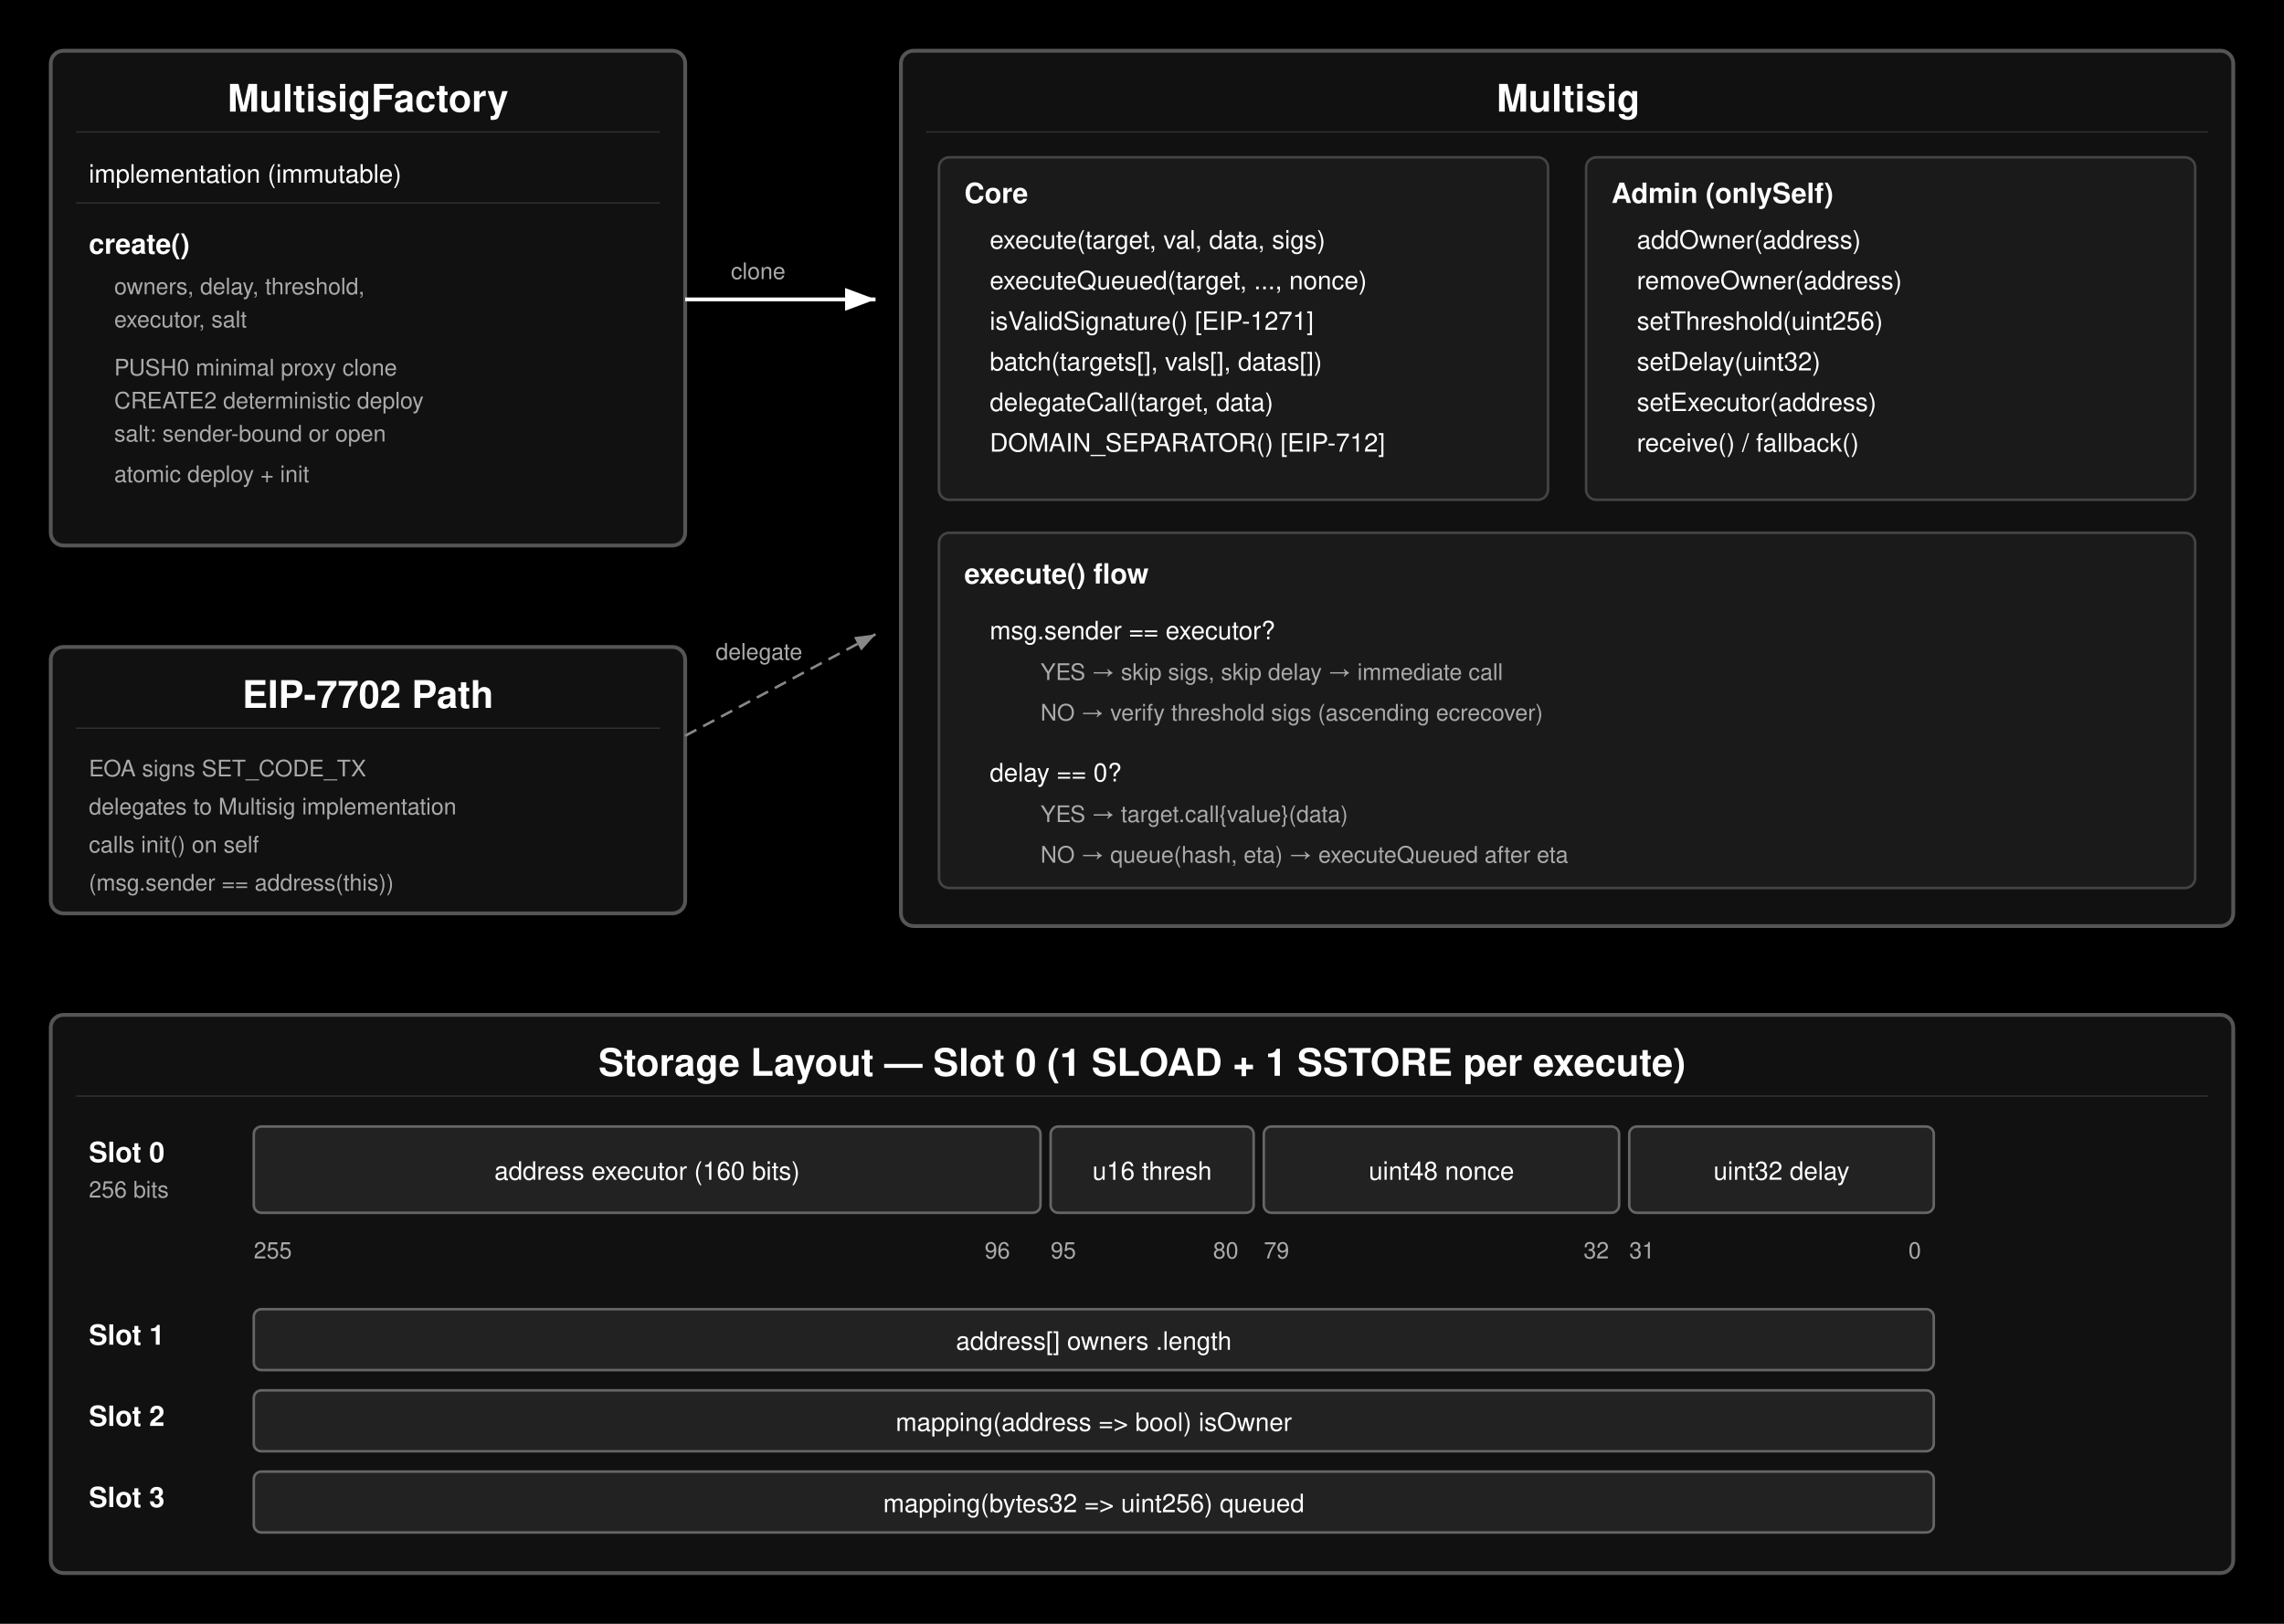
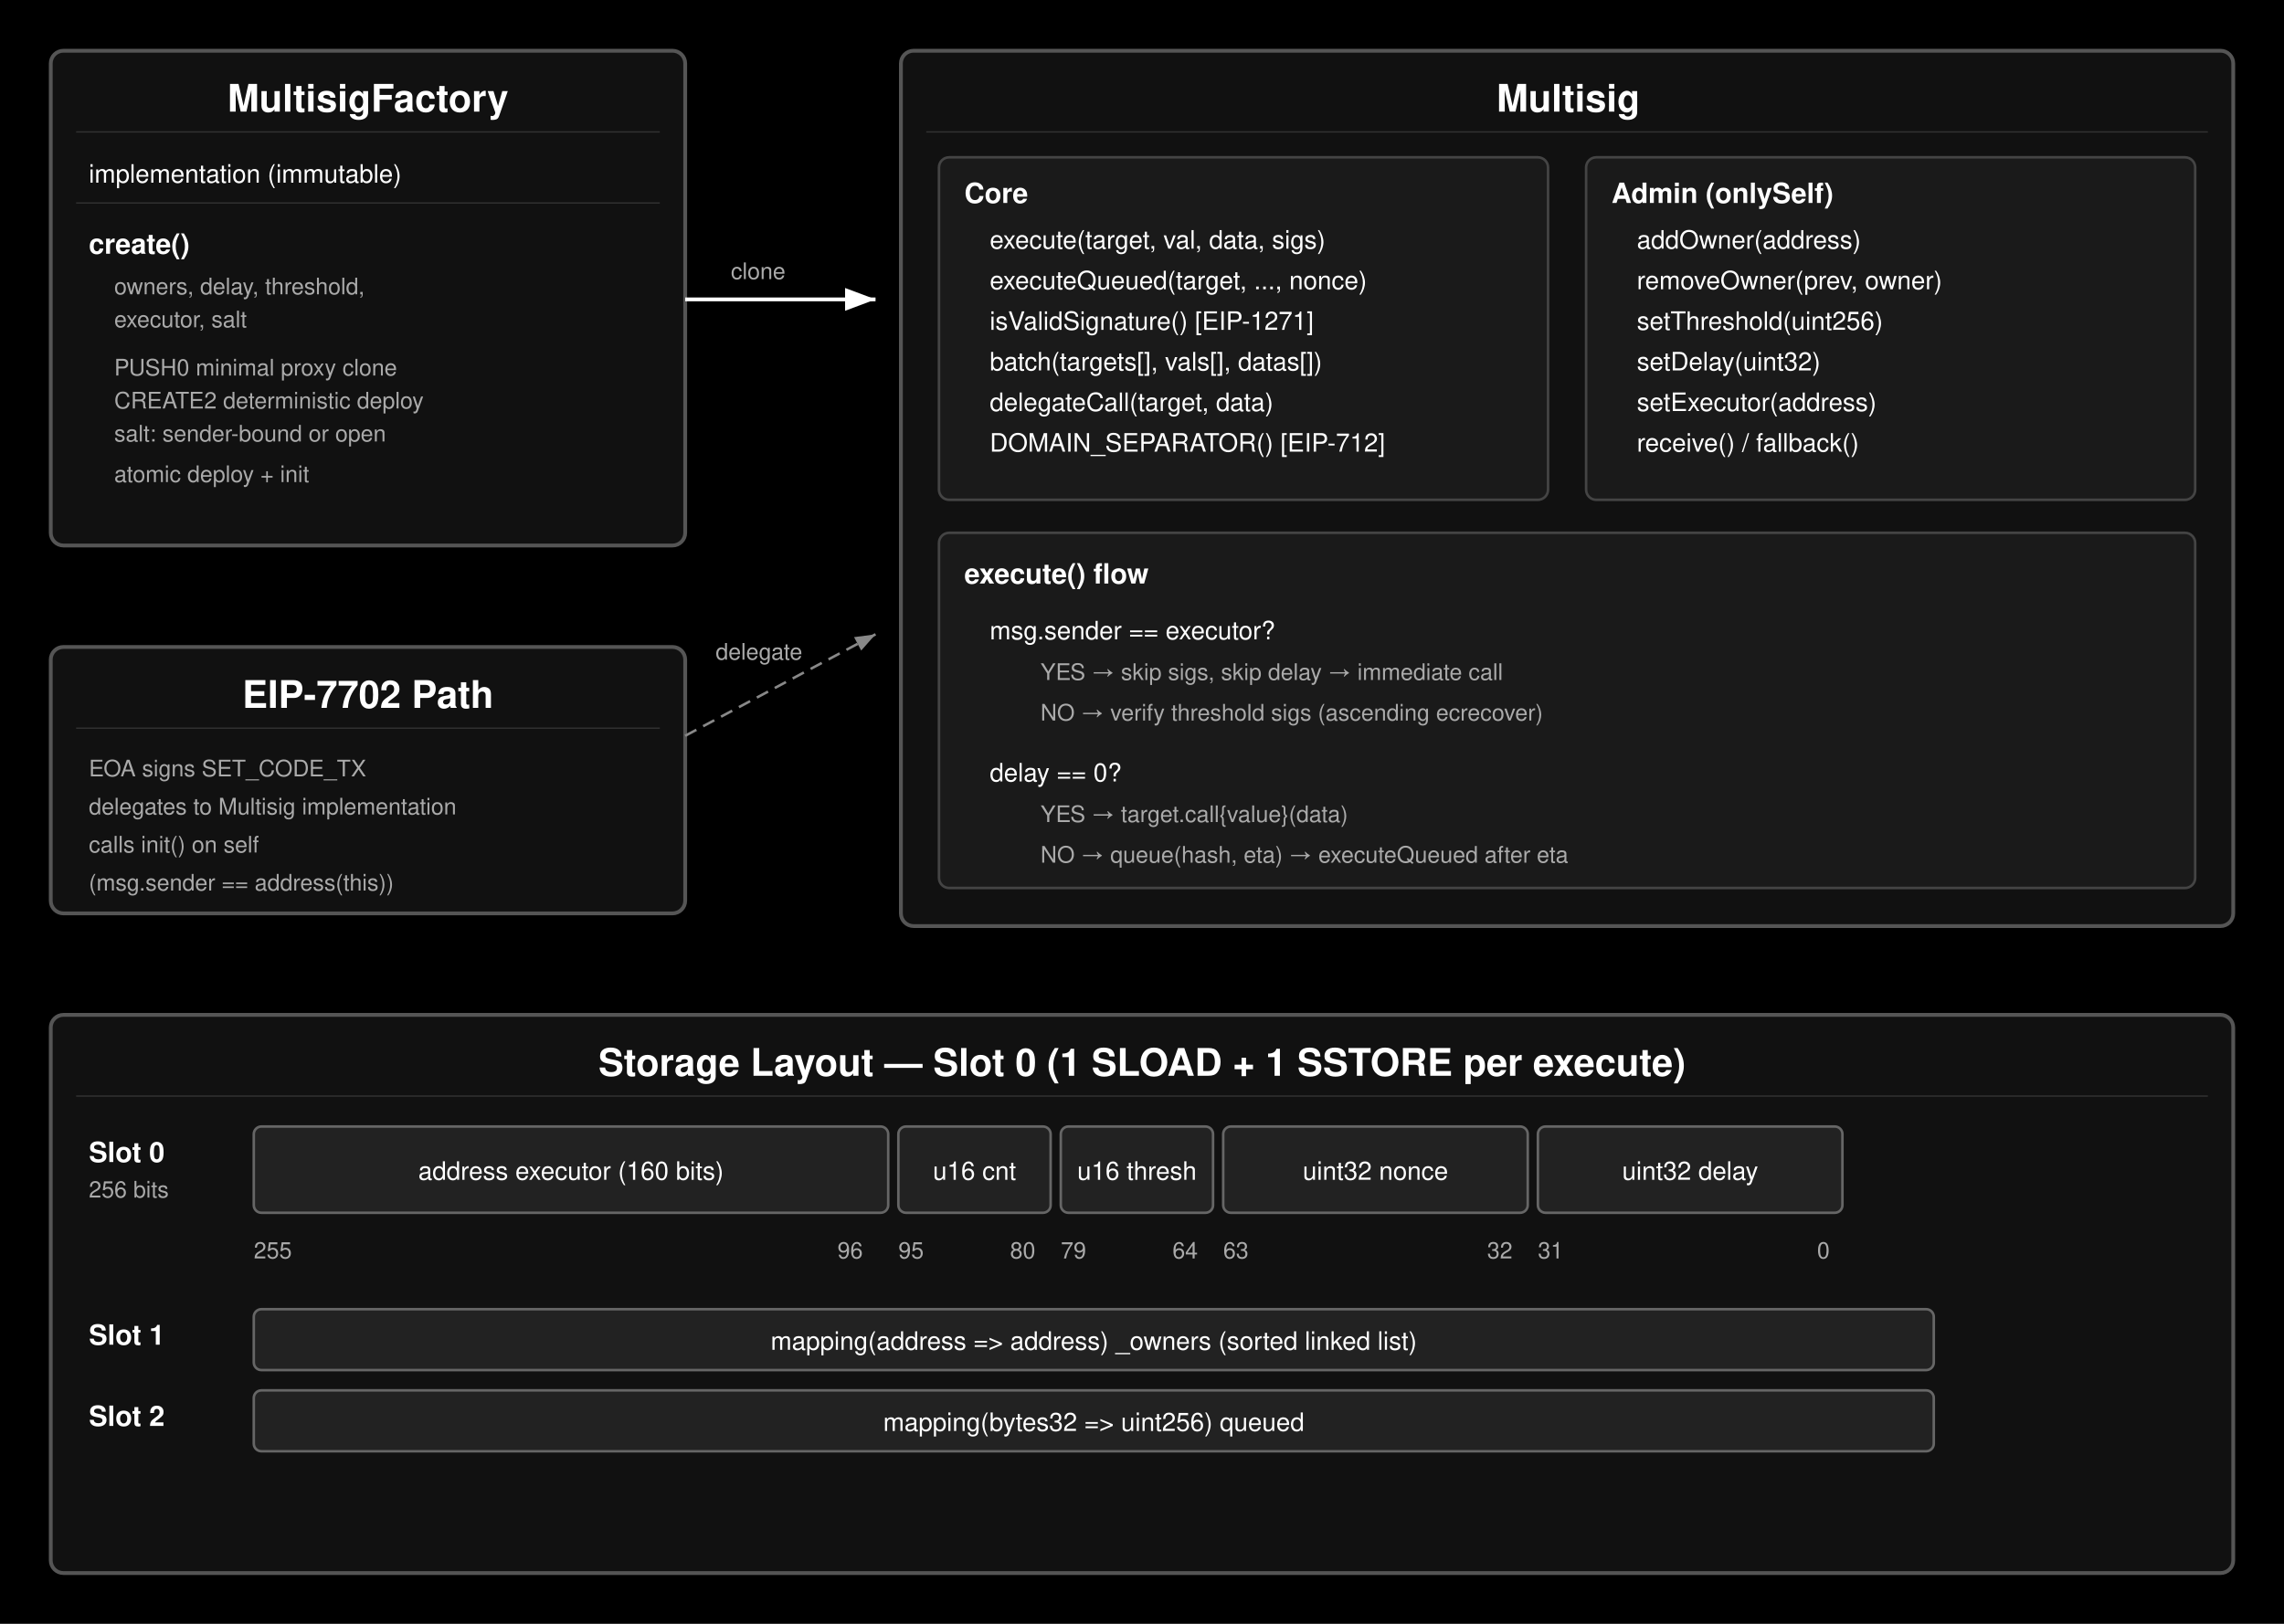
<svg xmlns="http://www.w3.org/2000/svg" viewBox="0 0 900 640" font-family="Helvetica, Arial, sans-serif" font-size="12">
  <style>
    text { fill: #fff; }
    .title { font-size: 15px; font-weight: bold; }
    .label { font-size: 11px; font-weight: bold; }
    .small { font-size: 10px; }
    .tiny { font-size: 9px; fill: #aaa; }
    rect.box { fill: #111; stroke: #555; stroke-width: 1.5; }
    rect.inner { fill: #1a1a1a; stroke: #444; stroke-width: 1; }
    rect.slot { fill: #222; stroke: #666; stroke-width: 1; }
    line.sep { stroke: #333; stroke-width: 0.5; }
    line.arrow { stroke: #fff; stroke-width: 1.5; marker-end: url(#arrowhead); }
    line.dash { stroke: #888; stroke-width: 1; stroke-dasharray: 5,3; marker-end: url(#arrowgray); }
  </style>
  <defs>
    <marker id="arrowhead" markerWidth="8" markerHeight="6" refX="8" refY="3" orient="auto">
      <polygon points="0 0, 8 3, 0 6" fill="#fff" />
    </marker>
    <marker id="arrowgray" markerWidth="8" markerHeight="6" refX="8" refY="3" orient="auto">
      <polygon points="0 0, 8 3, 0 6" fill="#888" />
    </marker>
  </defs>
  <rect x="0" y="0" width="900" height="640" fill="#000" />
  <rect class="box" x="20" y="20" width="250" height="195" rx="5" />
  <text class="title" x="145" y="44" text-anchor="middle">MultisigFactory</text>
  <line class="sep" x1="30" y1="52" x2="260" y2="52" />
  <text class="small" x="35" y="72">implementation (immutable)</text>
  <line class="sep" x1="30" y1="80" x2="260" y2="80" />
  <text class="label" x="35" y="100">create()</text>
  <text class="tiny" x="45" y="116">owners, delay, threshold,</text>
  <text class="tiny" x="45" y="129">executor, salt</text>
  <text class="tiny" x="45" y="148">PUSH0 minimal proxy clone</text>
  <text class="tiny" x="45" y="161">CREATE2 deterministic deploy</text>
  <text class="tiny" x="45" y="174">salt: sender-bound or open</text>
  <text class="tiny" x="45" y="190">atomic deploy + init</text>
  <line class="arrow" x1="270" y1="118" x2="345" y2="118" />
  <text class="tiny" x="288" y="110">clone</text>
  <rect class="box" x="355" y="20" width="525" height="345" rx="5" />
  <text class="title" x="618" y="44" text-anchor="middle">Multisig</text>
  <line class="sep" x1="365" y1="52" x2="870" y2="52" />
  <rect class="inner" x="370" y="62" width="240" height="135" rx="4" />
  <text class="label" x="380" y="80">Core</text>
  <text class="small" x="390" y="98">execute(target, val, data, sigs)</text>
  <text class="small" x="390" y="114">executeQueued(target, ..., nonce)</text>
  <text class="small" x="390" y="130">isValidSignature() [EIP-1271]</text>
  <text class="small" x="390" y="146">batch(targets[], vals[], datas[])</text>
  <text class="small" x="390" y="162">delegateCall(target, data)</text>
  <text class="small" x="390" y="178">DOMAIN_SEPARATOR() [EIP-712]</text>
  <rect class="inner" x="625" y="62" width="240" height="135" rx="4" />
  <text class="label" x="635" y="80">Admin (onlySelf)</text>
  <text class="small" x="645" y="98">addOwner(address)</text>
-   <text class="small" x="645" y="114">removeOwner(address)</text>
+   <text class="small" x="645" y="114">removeOwner(prev, owner)</text>
  <text class="small" x="645" y="130">setThreshold(uint256)</text>
  <text class="small" x="645" y="146">setDelay(uint32)</text>
  <text class="small" x="645" y="162">setExecutor(address)</text>
  <text class="small" x="645" y="178">receive() / fallback()</text>
  <rect class="inner" x="370" y="210" width="495" height="140" rx="4" />
  <text class="label" x="380" y="230">execute() flow</text>
  <text class="small" x="390" y="252">msg.sender == executor?</text>
  <text class="tiny" x="410" y="268">YES → skip sigs, skip delay → immediate call</text>
  <text class="tiny" x="410" y="284">NO  → verify threshold sigs (ascending ecrecover)</text>
  <text class="small" x="390" y="308">delay == 0?</text>
  <text class="tiny" x="410" y="324">YES → target.call{value}(data)</text>
  <text class="tiny" x="410" y="340">NO  → queue(hash, eta) → executeQueued after eta</text>
  <rect class="box" x="20" y="255" width="250" height="105" rx="5" />
  <text class="title" x="145" y="279" text-anchor="middle">EIP-7702 Path</text>
  <line class="sep" x1="30" y1="287" x2="260" y2="287" />
  <text class="tiny" x="35" y="306">EOA signs SET_CODE_TX</text>
  <text class="tiny" x="35" y="321">delegates to Multisig implementation</text>
  <text class="tiny" x="35" y="336">calls init() on self</text>
  <text class="tiny" x="35" y="351">(msg.sender == address(this))</text>
  <line class="dash" x1="270" y1="290" x2="345" y2="250" />
  <text class="tiny" x="282" y="260">delegate</text>
  <rect class="box" x="20" y="400" width="860" height="220" rx="5" />
  <text class="title" x="450" y="424" text-anchor="middle">Storage Layout — Slot 0 (1 SLOAD + 1 SSTORE per execute)</text>
  <line class="sep" x1="30" y1="432" x2="870" y2="432" />
  <text class="label" x="35" y="458">Slot 0</text>
  <text class="tiny" x="35" y="472">256 bits</text>
-   <rect class="slot" x="100" y="444" width="310" height="34" rx="3" />
-   <text class="small" x="255" y="465" text-anchor="middle">address executor (160 bits)</text>
-   <rect class="slot" x="414" y="444" width="80" height="34" rx="3" />
-   <text class="small" x="454" y="465" text-anchor="middle">u16 thresh</text>
-   <rect class="slot" x="498" y="444" width="140" height="34" rx="3" />
-   <text class="small" x="568" y="465" text-anchor="middle">uint48 nonce</text>
-   <rect class="slot" x="642" y="444" width="120" height="34" rx="3" />
-   <text class="small" x="702" y="465" text-anchor="middle">uint32 delay</text>
+   <rect class="slot" x="100" y="444" width="250" height="34" rx="3" />
+   <text class="small" x="225" y="465" text-anchor="middle">address executor (160 bits)</text>
+   <rect class="slot" x="354" y="444" width="60" height="34" rx="3" />
+   <text class="small" x="384" y="465" text-anchor="middle">u16 cnt</text>
+   <rect class="slot" x="418" y="444" width="60" height="34" rx="3" />
+   <text class="small" x="448" y="465" text-anchor="middle">u16 thresh</text>
+   <rect class="slot" x="482" y="444" width="120" height="34" rx="3" />
+   <text class="small" x="542" y="465" text-anchor="middle">uint32 nonce</text>
+   <rect class="slot" x="606" y="444" width="120" height="34" rx="3" />
+   <text class="small" x="666" y="465" text-anchor="middle">uint32 delay</text>
  <text class="tiny" x="100" y="496">255</text>
-   <text class="tiny" x="388" y="496">96</text>
-   <text class="tiny" x="414" y="496">95</text>
-   <text class="tiny" x="478" y="496">80</text>
-   <text class="tiny" x="498" y="496">79</text>
-   <text class="tiny" x="624" y="496">32</text>
-   <text class="tiny" x="642" y="496">31</text>
-   <text class="tiny" x="752" y="496">0</text>
+   <text class="tiny" x="330" y="496">96</text>
+   <text class="tiny" x="354" y="496">95</text>
+   <text class="tiny" x="398" y="496">80</text>
+   <text class="tiny" x="418" y="496">79</text>
+   <text class="tiny" x="462" y="496">64</text>
+   <text class="tiny" x="482" y="496">63</text>
+   <text class="tiny" x="586" y="496">32</text>
+   <text class="tiny" x="606" y="496">31</text>
+   <text class="tiny" x="716" y="496">0</text>
  <text class="label" x="35" y="530">Slot 1</text>
  <rect class="slot" x="100" y="516" width="662" height="24" rx="3" />
-   <text class="small" x="431" y="532" text-anchor="middle">address[] owners .length</text>
+   <text class="small" x="431" y="532" text-anchor="middle">mapping(address =&gt; address) _owners (sorted linked list)</text>
  <text class="label" x="35" y="562">Slot 2</text>
  <rect class="slot" x="100" y="548" width="662" height="24" rx="3" />
-   <text class="small" x="431" y="564" text-anchor="middle">mapping(address =&gt; bool) isOwner</text>
-   <text class="label" x="35" y="594">Slot 3</text>
-   <rect class="slot" x="100" y="580" width="662" height="24" rx="3" />
-   <text class="small" x="431" y="596" text-anchor="middle">mapping(bytes32 =&gt; uint256) queued</text>
+   <text class="small" x="431" y="564" text-anchor="middle">mapping(bytes32 =&gt; uint256) queued</text>
</svg>
